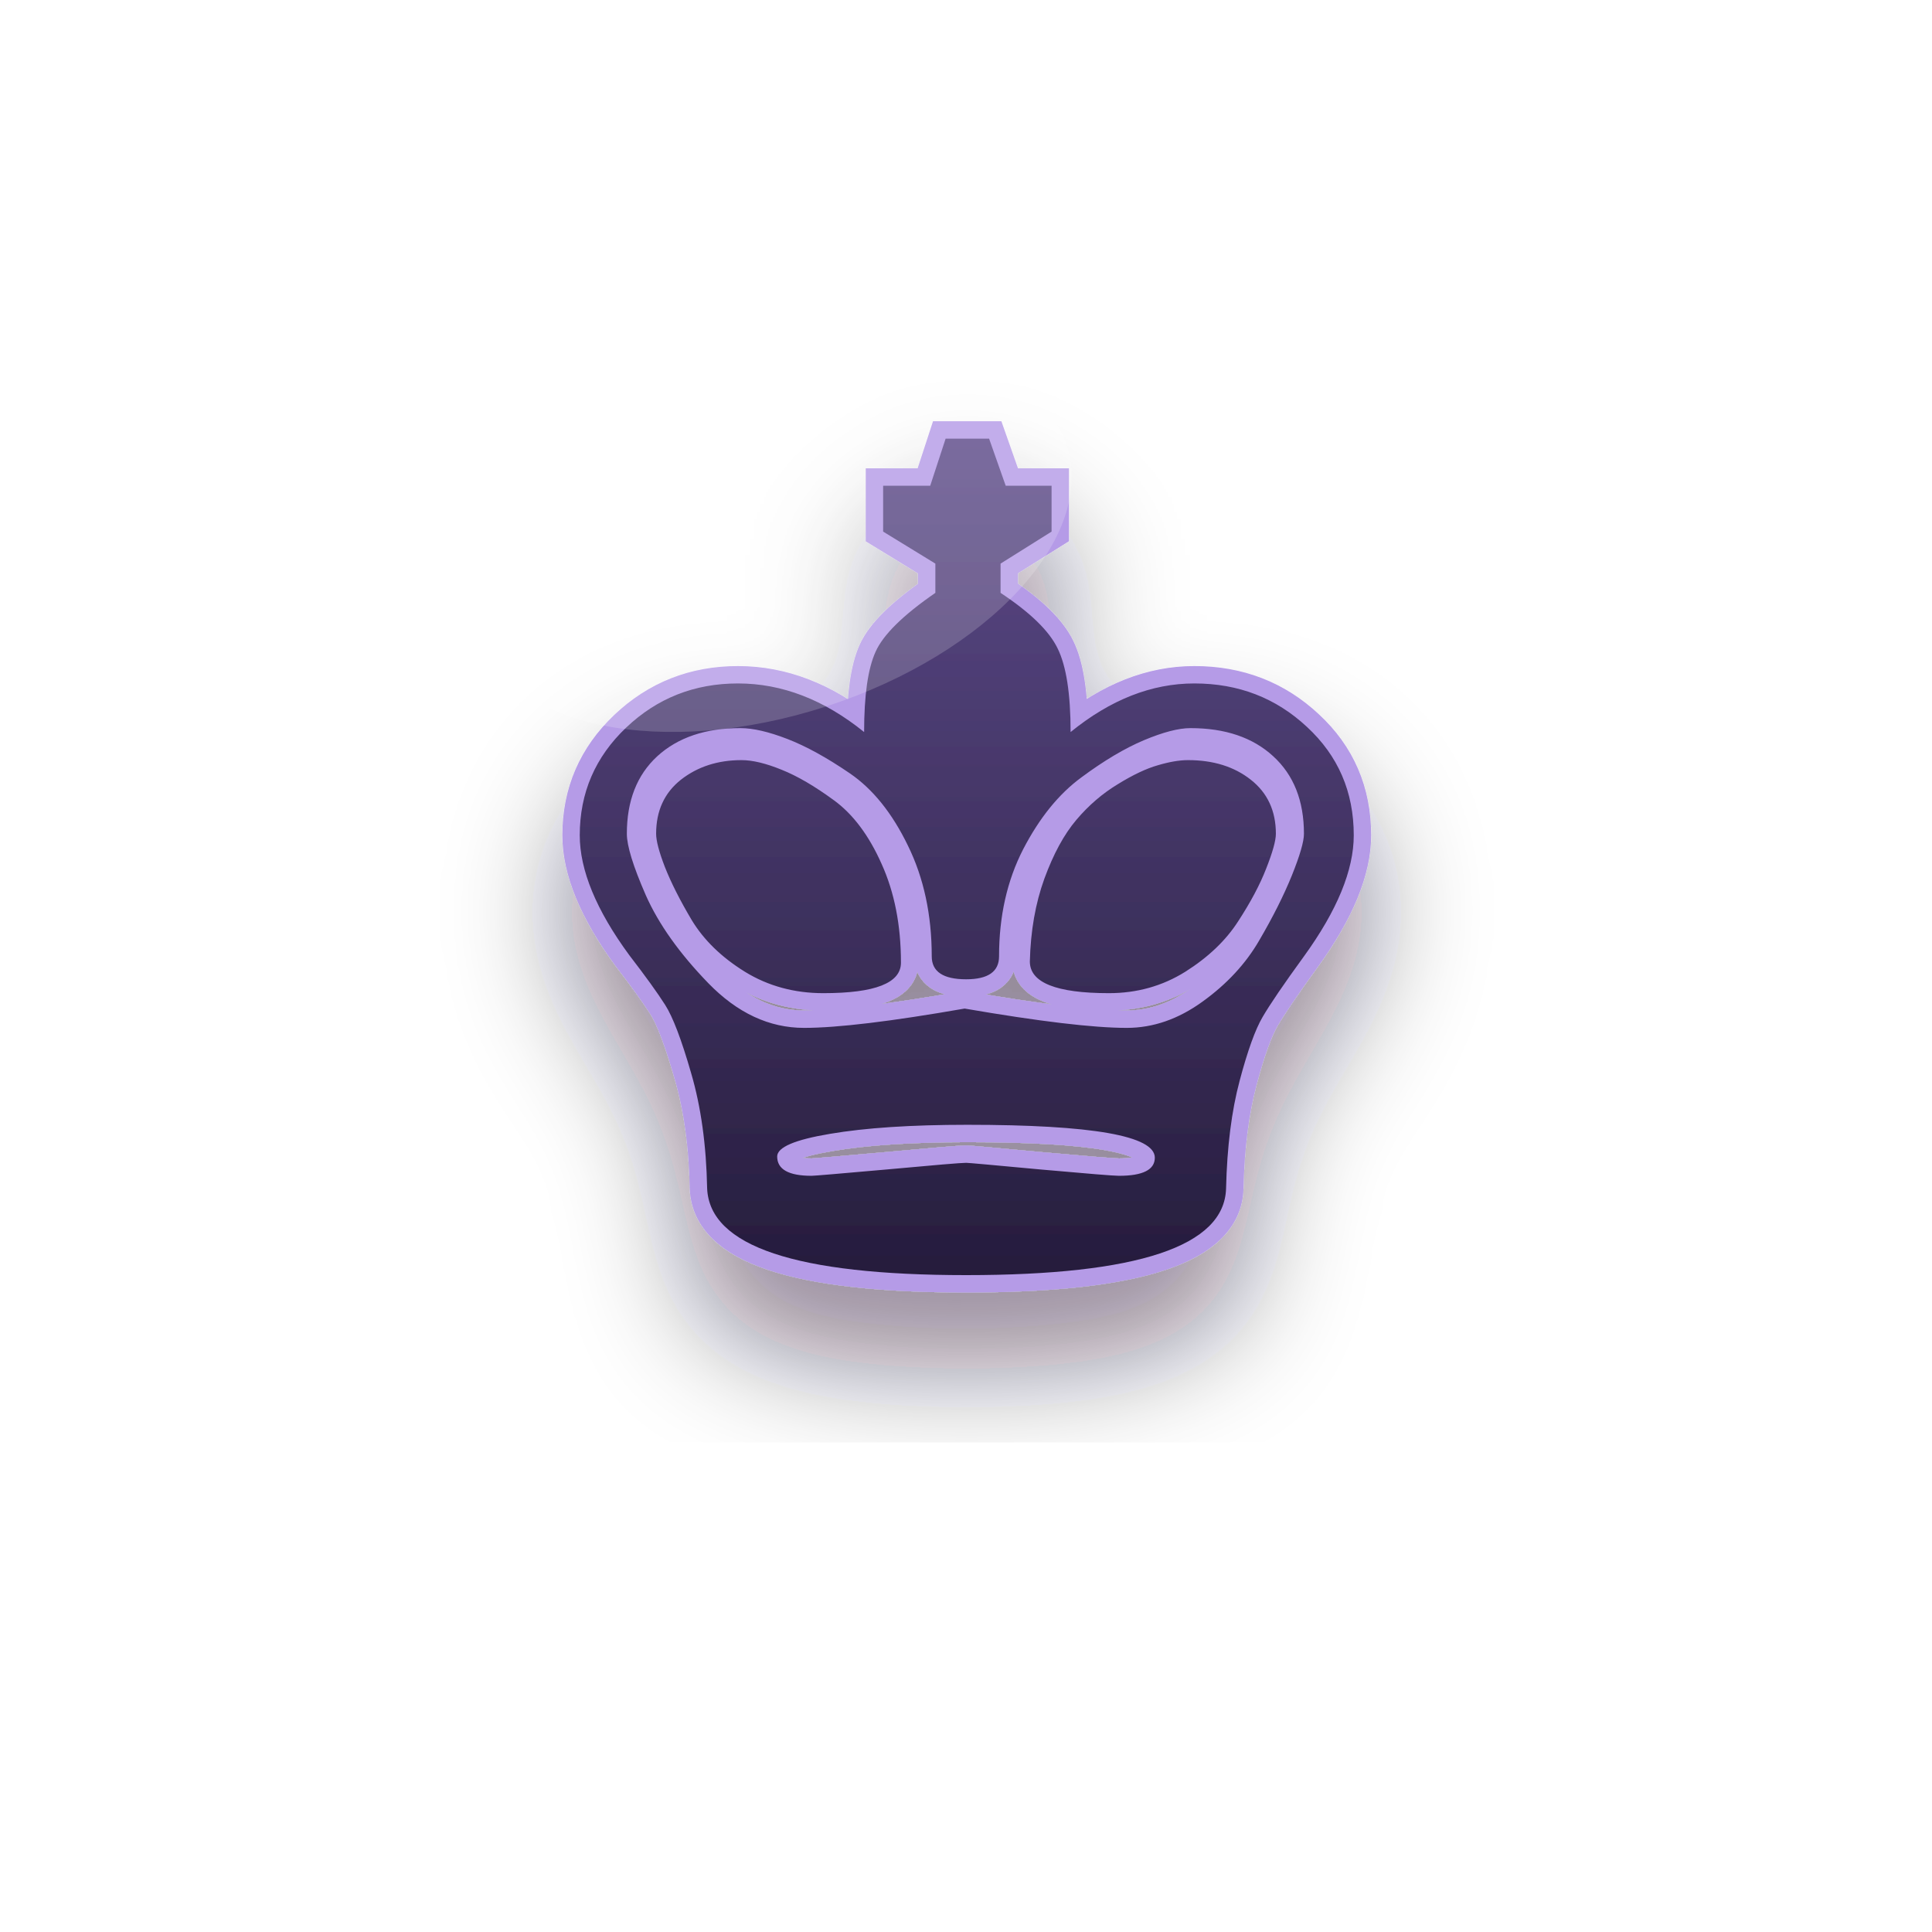
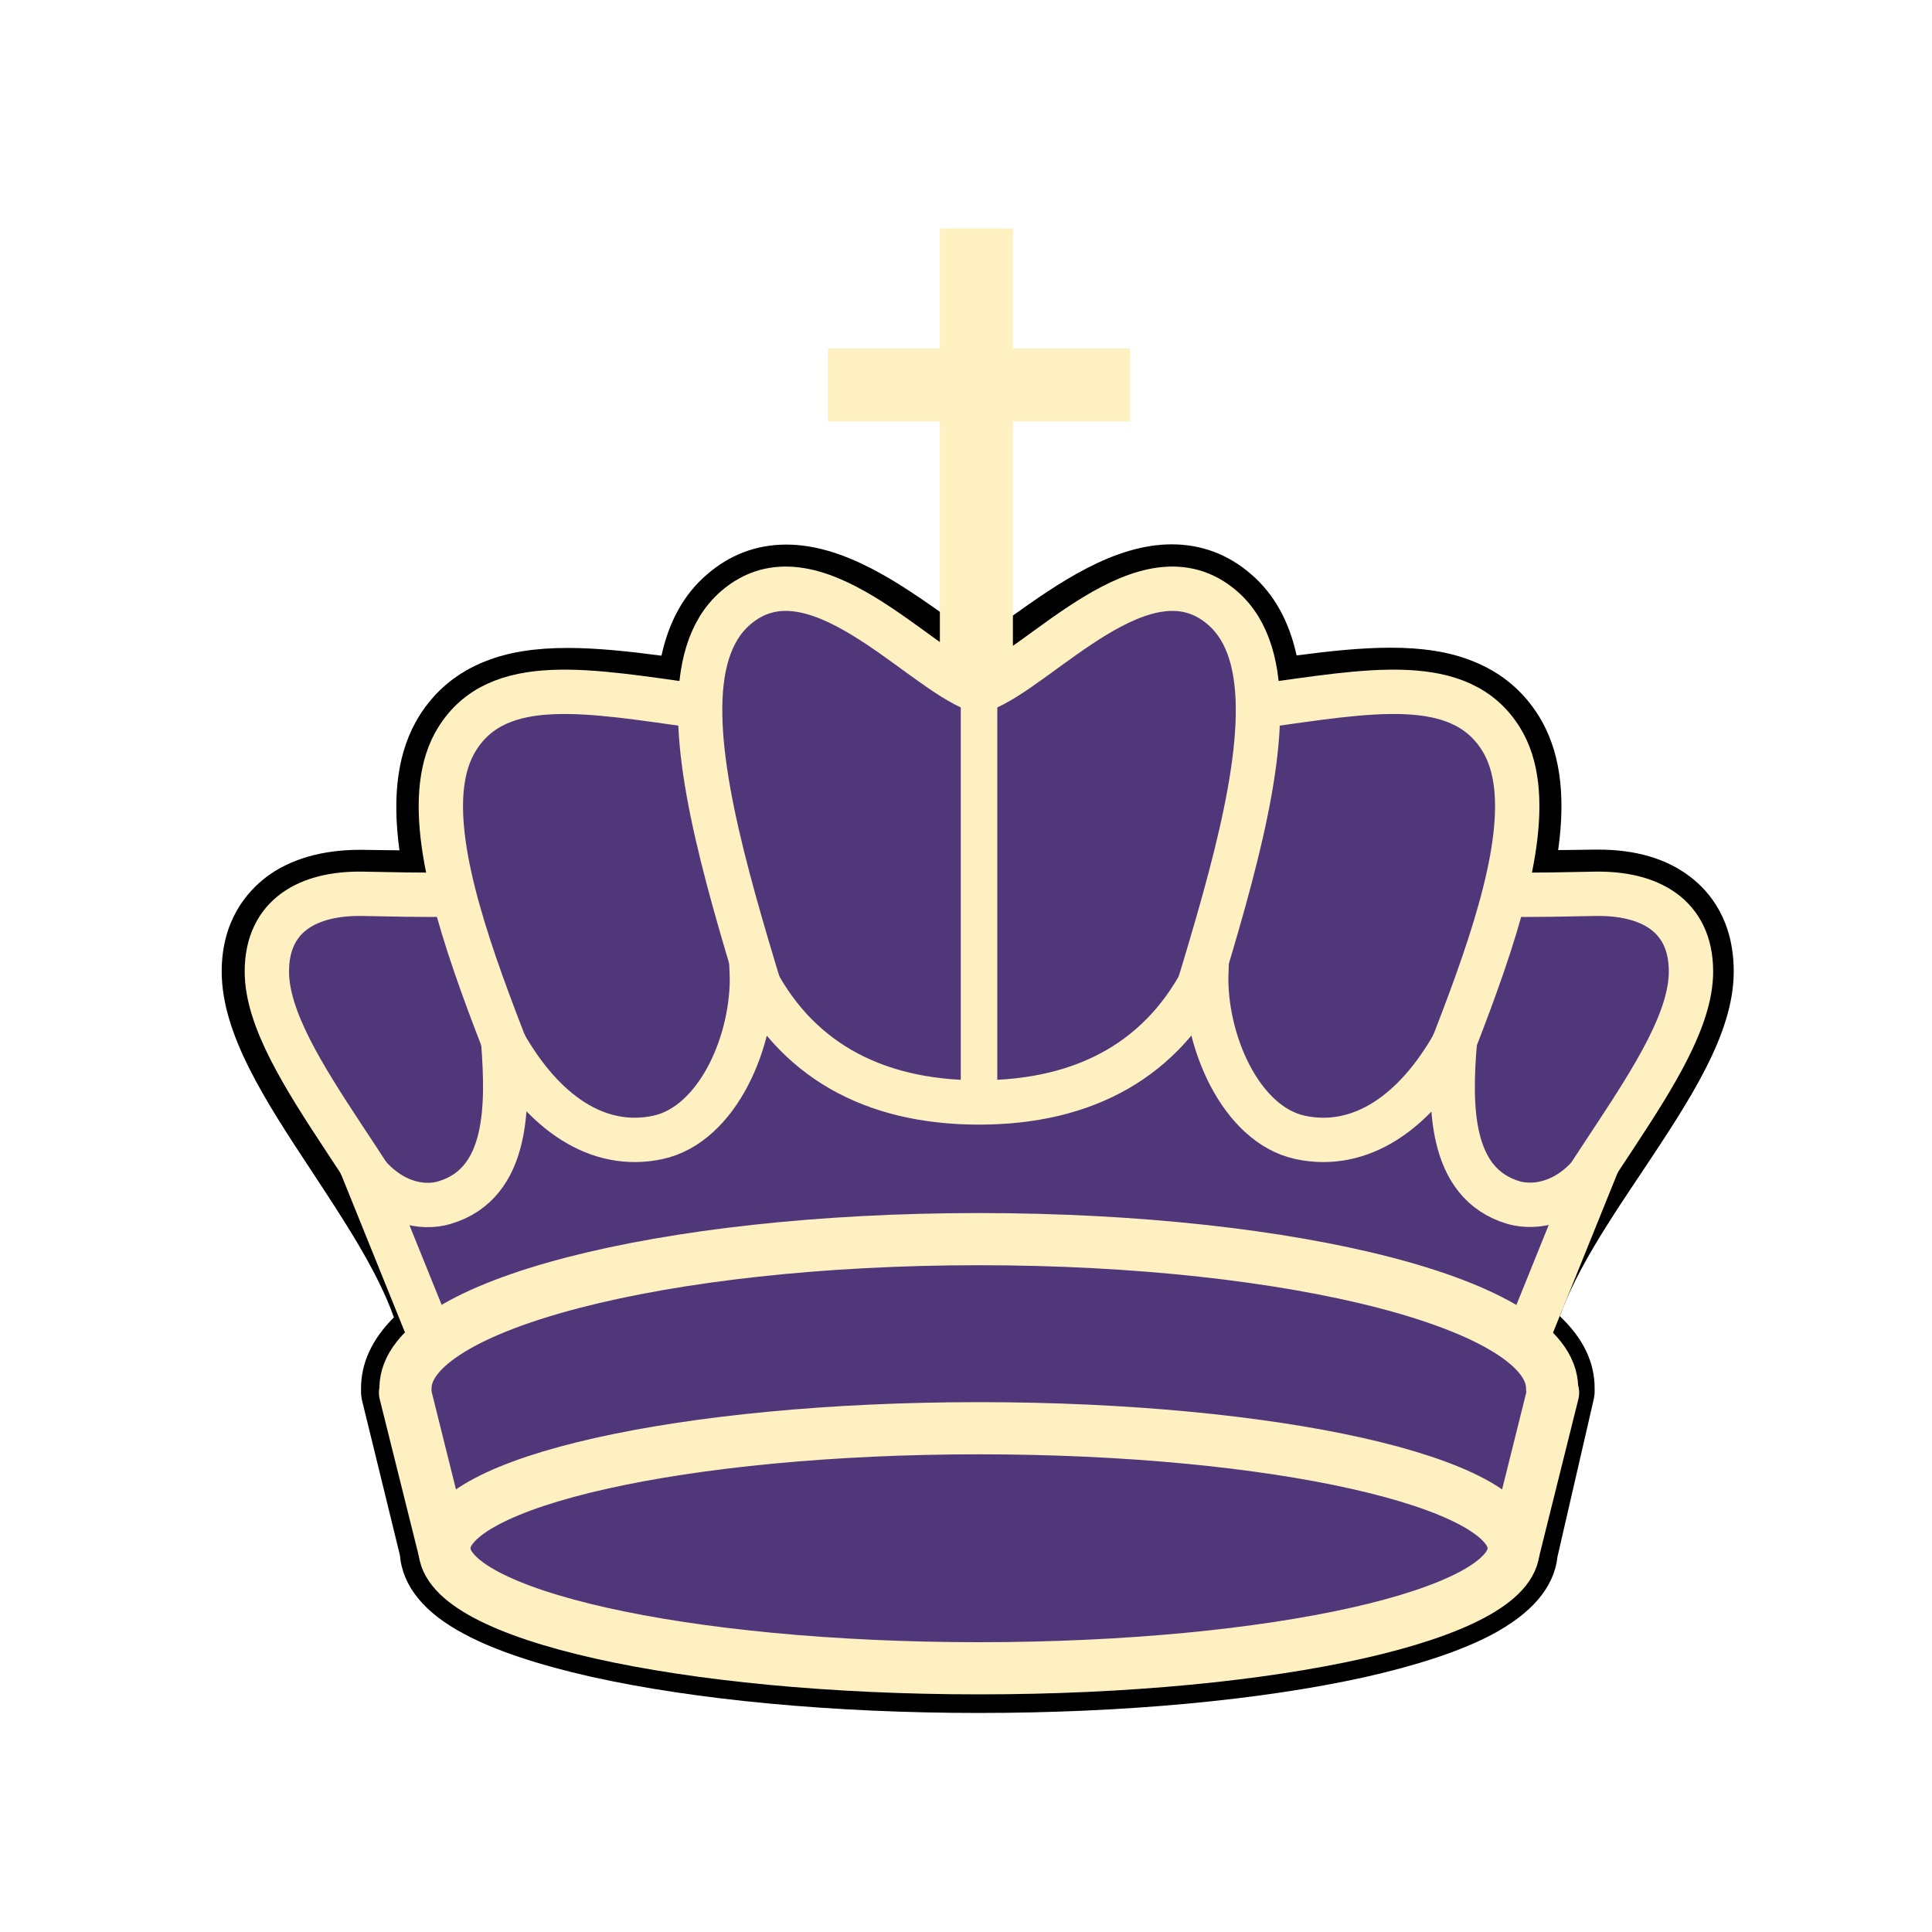
- <svg xmlns="http://www.w3.org/2000/svg" viewBox="0 0 100 100">
-   <defs>
-     <linearGradient id="g" x1="0" x2="0" y1="0" y2="1">
-       <stop offset="0%" stop-color="#5d4a89" />
-       <stop offset="100%" stop-color="#261d3d" />
-     </linearGradient>
-     <filter id="shadow" x="-20%" y="-20%" width="140%" height="140%">
-       <feDropShadow dx="0" dy="4" stdDeviation="3" flood-color="#140f22" flood-opacity="0.45" />
-     </filter>
-   </defs>
-   <circle cx="50" cy="50" r="46" fill="rgba(255,255,255,0.03)" />
-   <text x="50" y="66" text-anchor="middle" font-size="66" font-family="Georgia, 'Times New Roman', serif" fill="url(#g)" stroke="#b59be7" stroke-width="1.8" paint-order="stroke" filter="url(#shadow)">♚</text>
-   <ellipse cx="40" cy="28" rx="16" ry="9" fill="rgba(255,255,255,0.18)" transform="rotate(-18 40 28)" />
+ <svg xmlns="http://www.w3.org/2000/svg" version="1.1" id="Layer_1" x="0px" y="0px" width="800px" height="800px" viewBox="0 0 800 800" style="enable-background:new 0 0 800 800;" xml:space="preserve">
+   <g id="white_king">
+     <g id="silhouette_7_">
+       <path style="fill:#503779;" d="M405.3,700c-59.8,0-116.1-5.3-158.7-14.8c-47.4-10.6-71.1-24.6-72.1-42.8L158.1,576v-1.1    c0-9.1,5.2-18,15.2-26.5c-6.2-21.9-21.6-45.5-36.6-68.4c-18.4-28-35.7-54.4-35.7-77.7c0-25.5,18.4-41.4,47.8-41.4    c0.4,0,0.9,0,1.3,0c2.2,0,4.5,0.1,7,0.1c6,0.1,12.9,0.2,19.3,0.2c-5.4-26.7-3.8-45.9,5-59.9c13.3-21.5,36.9-24,53.6-24    c14.1,0,29.8,2.1,46.4,4.4c1.8-16.3,7.5-28.5,17.2-36.9c7.8-6.8,17-10.3,27-10.3c21.3,0,42.2,14.9,60.8,28c7,5,13.6,9.7,19,12.5    c5.4-2.9,12.1-7.6,19-12.5c18.5-13.1,39.5-28,60.7-28c10.2,0,19.2,3.5,27,10.3c9.6,8.4,15.3,20.5,17.1,36.9    c16.6-2.3,32.3-4.4,46.4-4.4c16.6,0,40.3,2.5,53.6,24c8.6,14,10.3,33.3,4.9,60c6.6,0,13.6-0.1,19.8-0.2c2.3,0,4.4-0.1,6.5-0.1    c0.4,0,0.9,0,1.3,0c29.5,0,47.1,15.4,47.1,41.4c0,23.2-17.6,49.7-36.3,77.7c-15.2,22.8-30.8,46.3-37,68.1    c10.7,8.2,16.1,17.3,16.1,26.8v1.1l-15.8,67.2c-1.6,17.9-25.5,31.9-72.8,42.3C520.7,694.8,464.6,700,405.3,700z" />
+       <path d="M325.6,243.8c28.2,0,60.4,33.6,79.8,41.5c19.4-8,51.6-41.5,79.8-41.5c7.3,0,14.5,2.3,21.1,8c10.2,8.9,14.3,22.9,14.6,40.4    c20-2.8,38.8-5.7,55-5.7c20.2,0,36.4,4.5,45.8,19.7s7.9,38,1.2,64.3c2.5,0,5.1,0.1,7.8,0.1c10.3,0,21.7-0.2,30.1-0.3    c0.4,0,0.8,0,1.2,0c21.4,0,37.9,9.2,37.9,32.2c0,39.1-60.9,95.7-73.9,146.7v3.3c10.8,6.9,16.5,14.5,16.5,22.5l-15.6,66.9    c-1.3,27.2-100,49.1-221.5,49.1c-122.3,0-221.5-22.2-221.5-49.7l-16.3-66.3c0-7.9,5.8-15.6,15.6-22.5v-3.6    c-11.9-51-72.8-107.6-72.8-146.7c0-23,17.3-32.2,38.7-32.2c0.4,0,0.8,0,1.2,0c8.5,0.1,20.3,0.4,30.6,0.4c2.6,0,5.1,0,7.5-0.1    c-6.7-26.4-8.1-49.1,1.3-64.3c9.4-15.1,25.5-19.7,45.8-19.7c16.2,0,35,2.9,55,5.7c0.3-17.5,4.4-31.6,14.6-40.4    C311.1,246.1,318.2,243.8,325.6,243.8 M325.6,225.5L325.6,225.5c-12.4,0-23.5,4.2-33,12.5c-9.4,8.1-15.6,19.3-18.7,33.5    c-13.7-1.8-26.7-3.2-38.9-3.2c-13.3,0-24.3,1.7-33.7,5.4c-11.9,4.6-21.2,12.3-27.8,22.9c-8.6,14-11.3,32-8.1,55.5    c-2.8,0-5.6-0.1-8.2-0.1c-2.5,0-4.9-0.1-7-0.1c-0.4,0-1,0-1.4,0c-15.2,0-28.5,3.8-38.2,11c-8.5,6.4-18.8,18.4-18.8,39.4    c0,26,18.1,53.6,37.3,82.7c13.4,20.4,27.3,41.4,34,60.5c-9.2,9.2-13.6,19-13.6,29.4v2.3l0.3,2.2l15.8,64.6    c1.1,12.9,10.2,24,27,32.8c12.6,6.7,30.1,12.5,52.1,17.5c43.1,9.6,100.2,15,160.6,15c60,0,116.7-5.3,159.7-14.8    c21.8-4.9,39.4-10.7,52.1-17.3c17-8.9,26.4-19.8,27.8-32.5l15.1-65.6l0.3-2.1v-2.2c0-10.8-4.8-20.7-14.4-29.8    c6.8-19,20.7-39.9,34.2-60c19.4-29.2,37.8-56.7,37.8-82.7c0-21.1-9.8-33-18.1-39.3c-9.8-7.5-22.6-11.2-38-11.2c-0.4,0-1,0-1.4,0    c-2.1,0-4.2,0.1-6.5,0.1c-2.8,0-5.7,0.1-8.7,0.1c3.3-23.5,0.6-41.6-8-55.5c-6.6-10.6-15.9-18.3-27.8-22.9    c-9.3-3.7-20.3-5.4-33.6-5.4c-12.2,0-25.2,1.4-38.9,3.2c-3.1-14.1-9.3-25.4-18.7-33.5c-9.5-8.3-20.6-12.5-33-12.5    c-24.2,0-47.4,16.4-66.1,29.7c-4.8,3.3-9.6,6.8-13.7,9.4c-4.1-2.6-9-6-13.7-9.4C373,241.9,349.8,225.5,325.6,225.5L325.6,225.5z" />
+     </g>
+     <g id="top_12_">
+       <path id="_x31__9_" style="fill:none;stroke:#fff0c2;stroke-width:18.36;stroke-linecap:round;stroke-miterlimit:10;" d="    M187.4,370.4c-11.9,0.3-25.9-0.1-37.5-0.3c-21.9-0.3-39.4,8.7-39.4,32.2c0,39.1,60.6,95.7,73.3,146.7" />
+       <path id="_x32__7_" style="fill:none;stroke:#fff0c2;stroke-width:18.36;stroke-linecap:round;stroke-miterlimit:10;" d="    M289.5,292.4c-45.6-6.3-83.3-13.8-100.3,13.7c-27,43.6,35.6,150.7,55.1,222.4" />
+       <path id="_x33__6_" style="fill:none;stroke:#fff0c2;stroke-width:18.36;stroke-linecap:round;stroke-miterlimit:10;" d="    M404.3,285.7c-24.3-9-67.9-61.7-99.8-33.9c-43.6,37.9,22.9,173.9,38.1,260.5" />
+       <path id="_x31__3_" style="fill:none;stroke:#fff0c2;stroke-width:18.36;stroke-linecap:round;stroke-miterlimit:10;" d="    M623.3,370.4c11.9,0.3,25.9-0.1,37.5-0.3c21.9-0.3,39.4,8.7,39.4,32.2c0,39.1-60.6,95.7-73.3,146.7" />
+       <path id="_x32__6_" style="fill:none;stroke:#fff0c2;stroke-width:18.36;stroke-linecap:round;stroke-miterlimit:10;" d="    M521.3,292.4c45.6-6.3,83.3-13.8,100.3,13.7c27,43.6-35.6,150.7-55.1,222.4" />
+       <path id="_x33__5_" style="fill:none;stroke:#fff0c2;stroke-width:18.36;stroke-linecap:round;stroke-miterlimit:10;" d="    M406.5,285.7c24.3-9,67.9-61.7,99.8-33.9c43.6,37.9-22.9,173.9-38.1,260.5" />
+       <line id="center" style="fill:none;stroke:#fff0c2;stroke-width:15.12;stroke-linecap:round;stroke-miterlimit:10;" x1="405.4" y1="271.7" x2="405.4" y2="456.2" />
+     </g>
+     <path id="middle_2_" style="fill:#503779;stroke:#fff0c2;stroke-width:18.36;stroke-miterlimit:10;" d="M632.9,552.5l27.8-68.8   c-11.1,14.6-24.8,16.8-33.9,14.3c-27-8-26.5-40.6-24.4-66.5c-16.4,29.5-39.3,44.7-63.9,39.5c-24.9-5.3-40-40.5-39-68.6   c-17.5,35.6-49.4,54.1-94.1,54.1c-44.7,0-76.6-18.5-94.1-54.1c1.1,28.1-14,63.3-39,68.6c-24.6,5.2-47.4-10-63.9-39.5   c1.9,25.9,2.6,58.5-24.4,66.5c-9.1,2.7-22.9,0.3-33.9-14.3l27.8,68.8" />
+     <g id="bottom_4_">
+       <path style="fill:none;stroke:#fff0c2;stroke-width:21.6;stroke-linecap:round;stroke-miterlimit:10;" d="M167.9,574.8    c0-34.3,106.3-61.7,237.4-61.7c131.1,0,237.4,27.3,237.4,61.7" />
+       <line style="fill:none;stroke:#fff0c2;stroke-width:21.6;stroke-linecap:round;stroke-miterlimit:10;" x1="167.7" y1="576.7" x2="183.9" y2="641.7" />
+       <line style="fill:none;stroke:#fff0c2;stroke-width:21.6;stroke-linecap:round;stroke-miterlimit:10;" x1="643.1" y1="576.7" x2="626.9" y2="641.7" />
+       <ellipse style="fill:none;stroke:#fff0c2;stroke-width:21.6;stroke-linecap:round;stroke-miterlimit:10;" cx="405.4" cy="641.1" rx="221.4" ry="49.7" />
+     </g>
+     <g id="cross_1_">
+       <line id="cross_h_2_" style="fill:none;stroke:#fff0c2;stroke-width:30.24;stroke-miterlimit:10;" x1="404.3" y1="94.6" x2="404.3" y2="283.6" />
+       <line id="cross_v_1_" style="fill:none;stroke:#fff0c2;stroke-width:30.24;stroke-miterlimit:10;" x1="342.8" y1="159.4" x2="468" y2="159.4" />
+     </g>
+   </g>
</svg>
